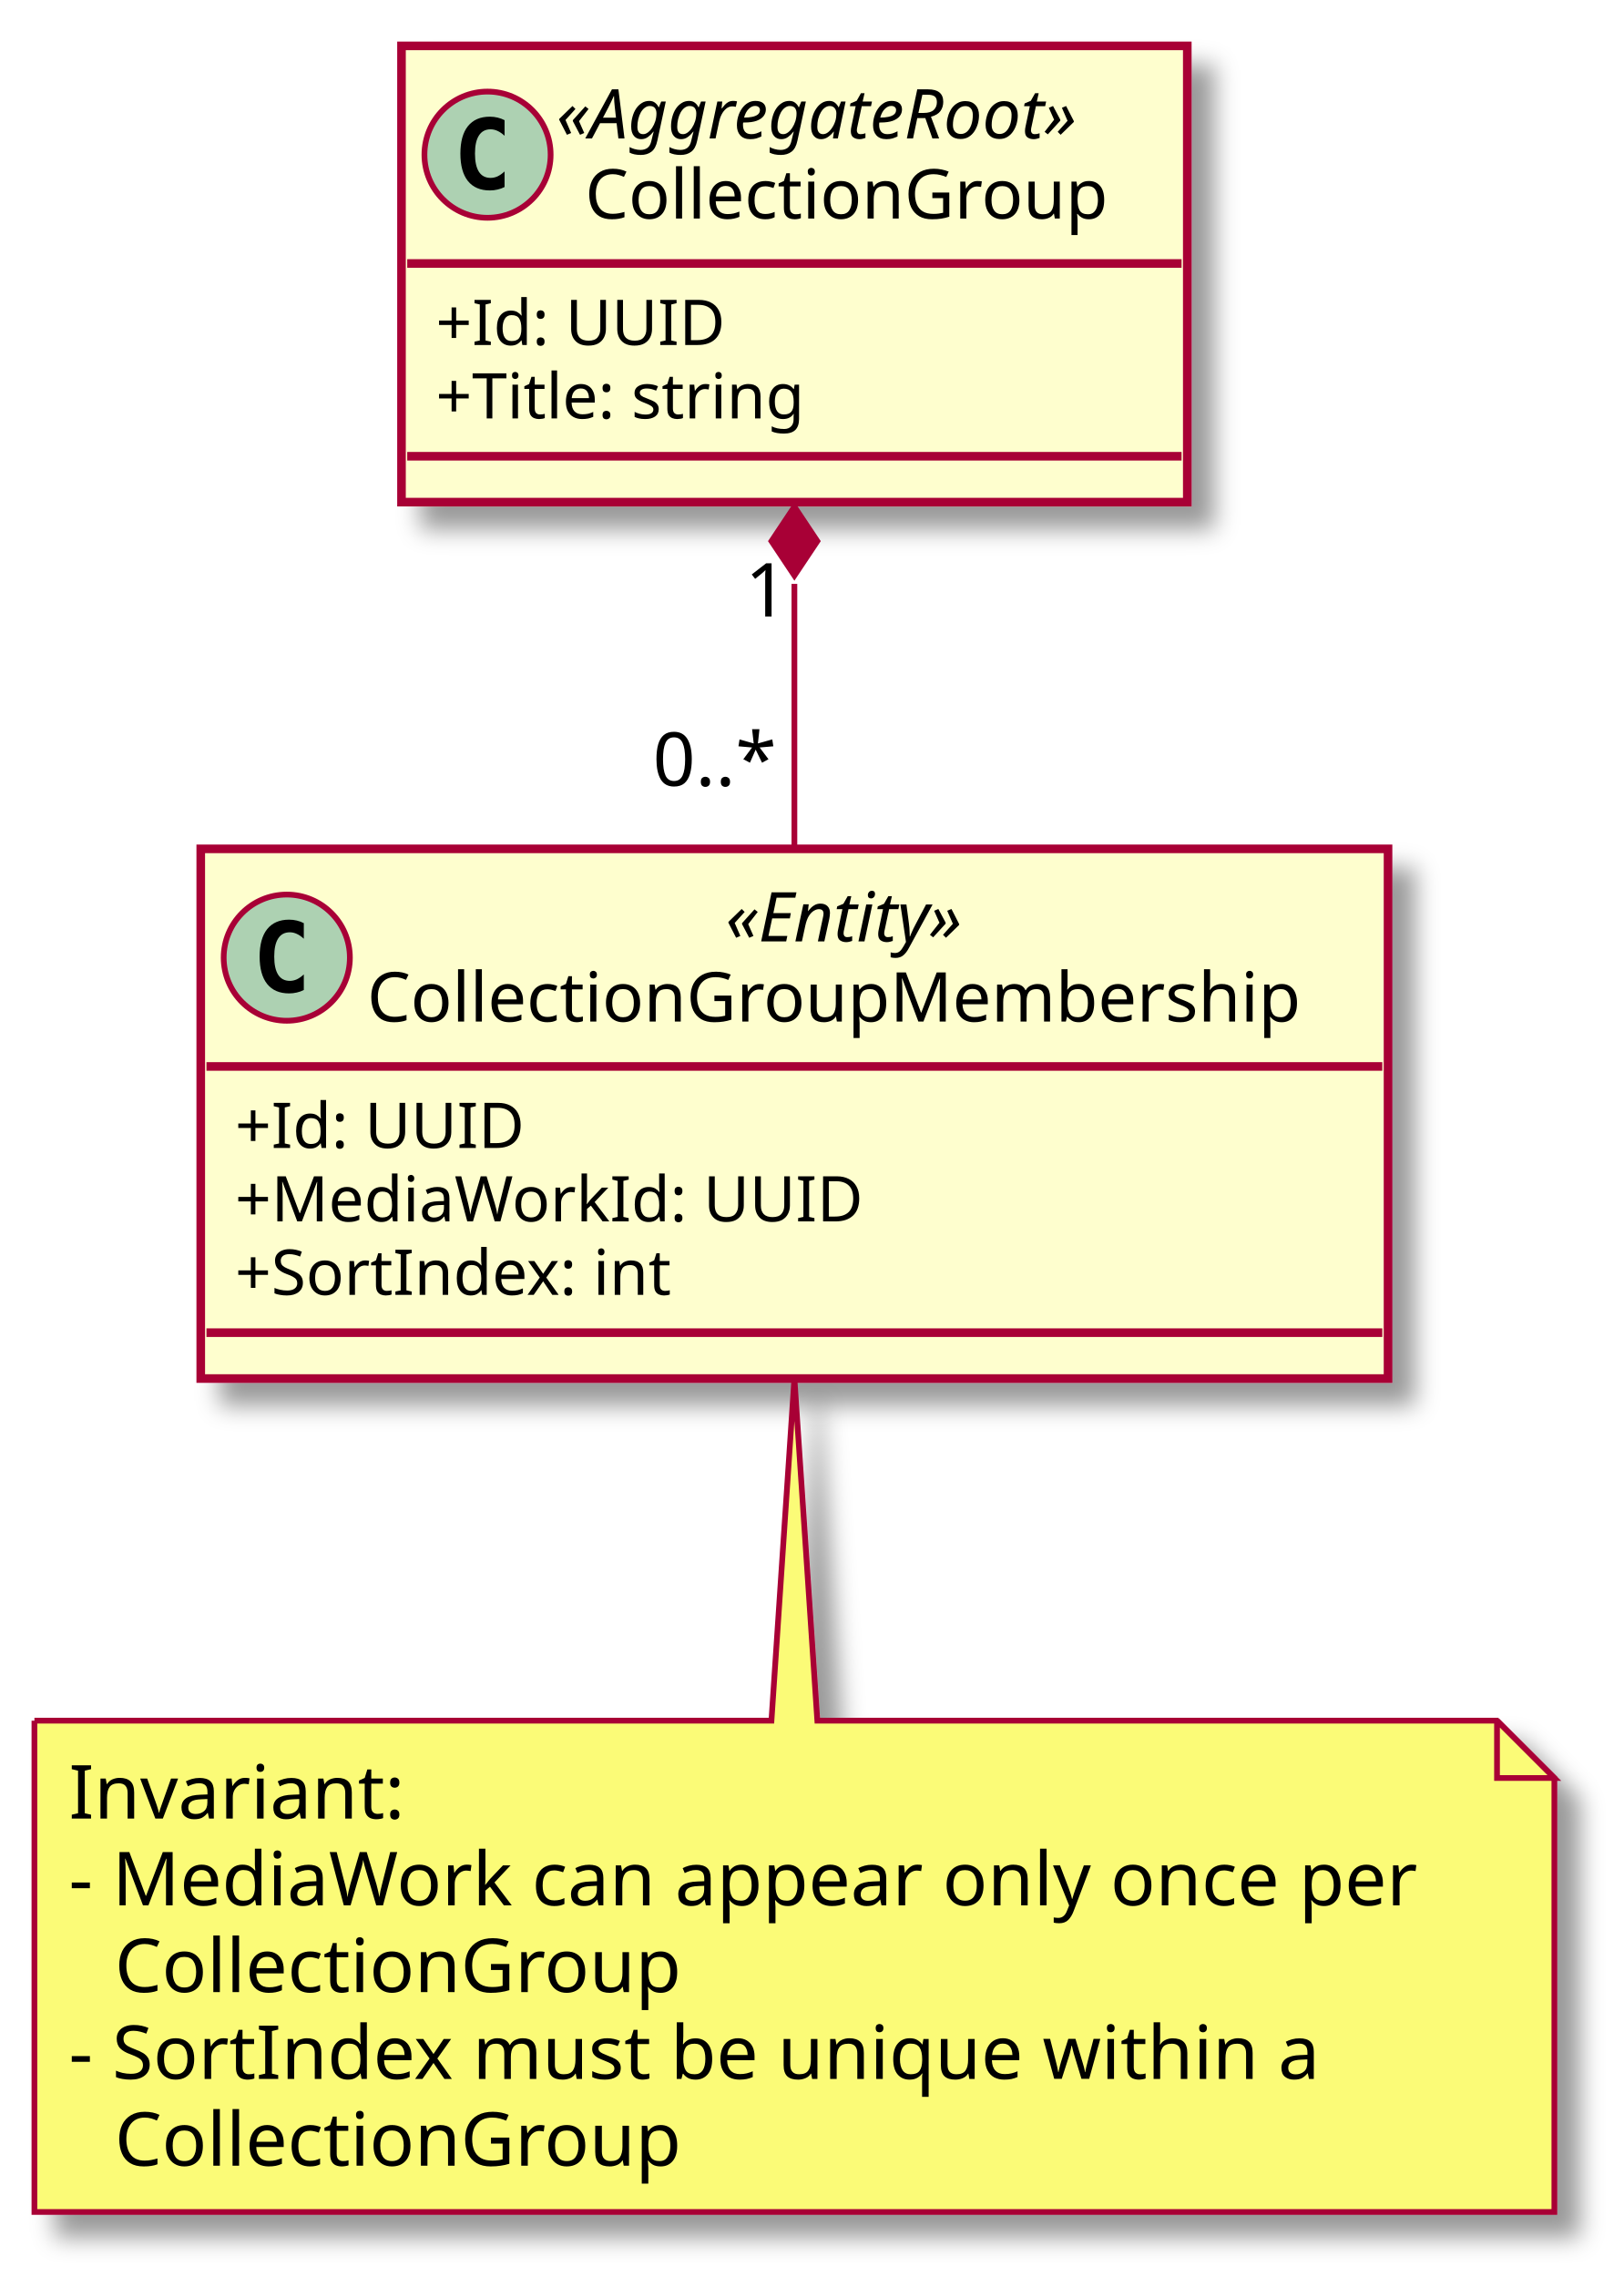
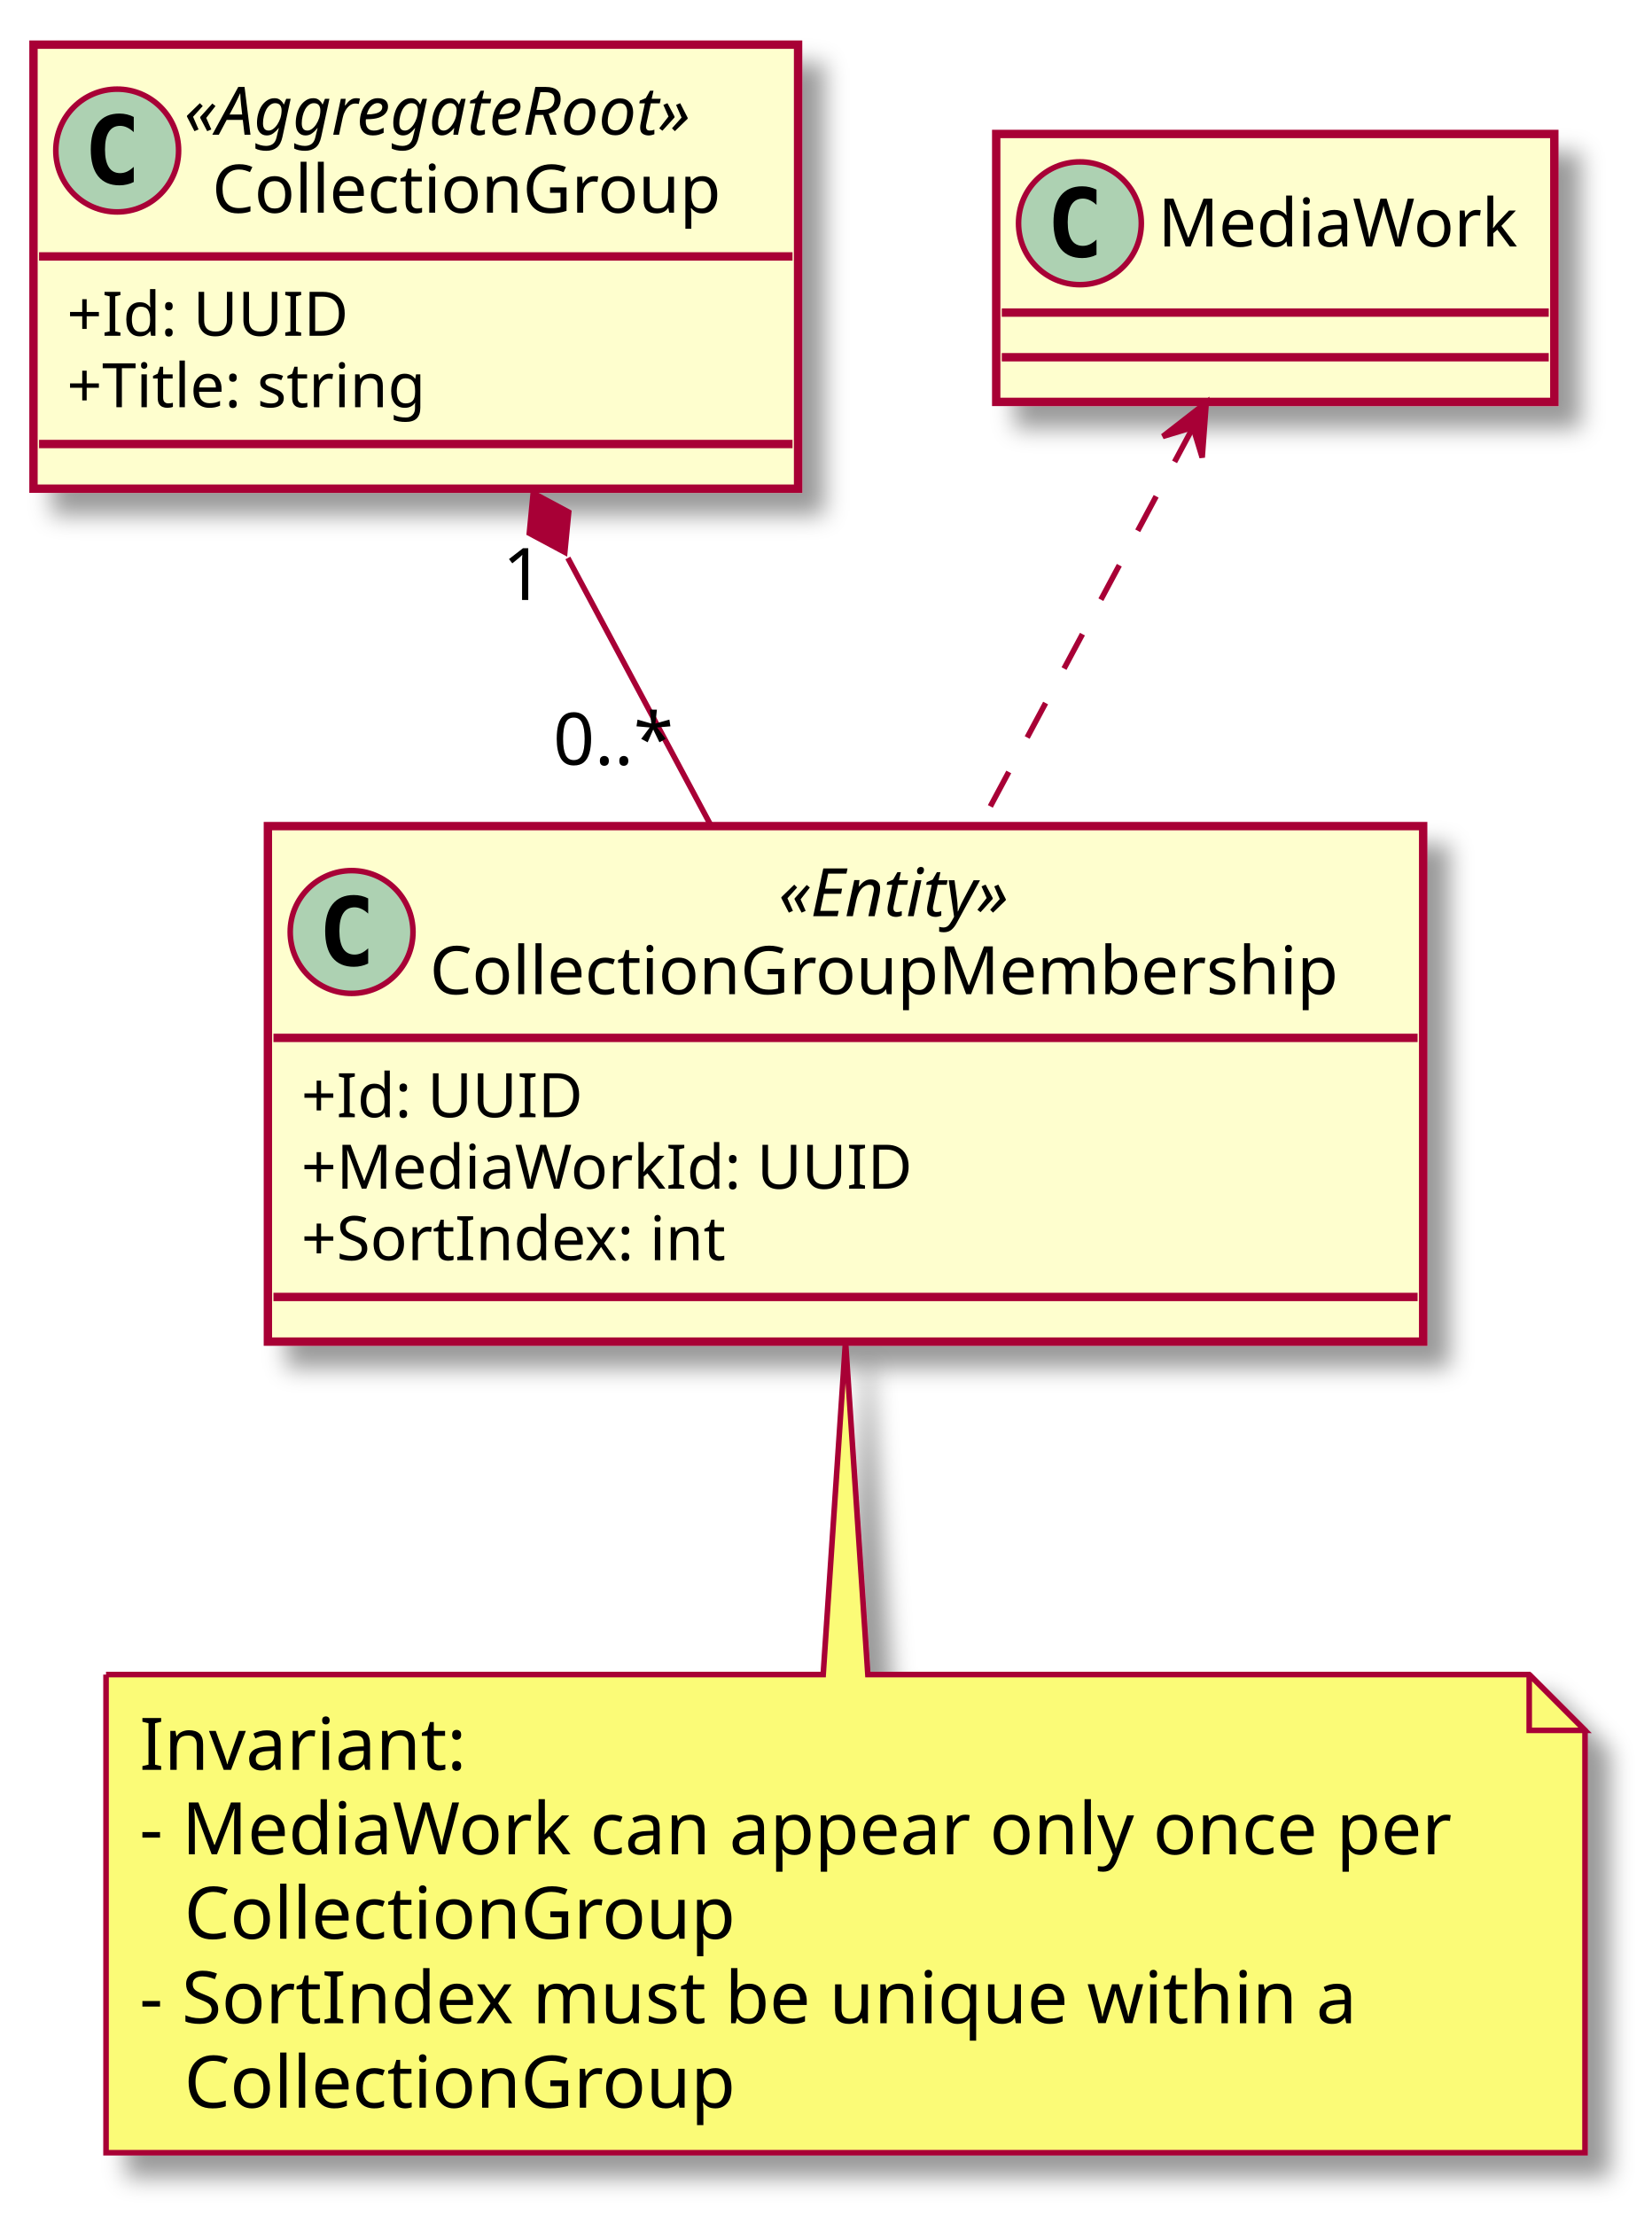
- <svg xmlns="http://www.w3.org/2000/svg" contentScriptType="application/ecmascript" contentStyleType="text/css" height="397px" preserveAspectRatio="none" style="width:283px;height:397px;" version="1.1" viewBox="0 0 283 397" width="283px" zoomAndPan="magnify">
+ <svg xmlns="http://www.w3.org/2000/svg" contentScriptType="application/ecmascript" contentStyleType="text/css" height="397px" preserveAspectRatio="none" style="width:296px;height:397px;" version="1.1" viewBox="0 0 296 397" width="296px" zoomAndPan="magnify">
  <defs>
-     <filter height="300%" id="fkvncrp18xjld" width="300%" x="-1" y="-1">
+     <filter height="300%" id="fjfty8n5b7ck9" width="300%" x="-1" y="-1">
      <feGaussianBlur result="blurOut" stdDeviation="2.0" />
      <feColorMatrix in="blurOut" result="blurOut2" type="matrix" values="0 0 0 0 0 0 0 0 0 0 0 0 0 0 0 0 0 0 .4 0" />
      <feOffset dx="4.0" dy="4.0" in="blurOut2" result="blurOut3" />
      <feBlend in="SourceGraphic" in2="blurOut3" mode="normal" />
    </filter>
  </defs>
  <g>
-     <rect fill="#FEFECE" filter="url(#fkvncrp18xjld)" height="79.547" id="CollectionGroup" style="stroke: #A80036; stroke-width: 1.5;" width="137" x="70" y="8" />
-     <ellipse cx="85" cy="26.969" fill="#ADD1B2" rx="11" ry="11" style="stroke: #A80036; stroke-width: 1.0;" />
-     <path d="M87.969,32.609 Q87.391,32.906 86.75,33.047 Q86.109,33.203 85.406,33.203 Q82.906,33.203 81.578,31.562 Q80.266,29.906 80.266,26.781 Q80.266,23.656 81.578,22 Q82.906,20.344 85.406,20.344 Q86.109,20.344 86.75,20.5 Q87.406,20.656 87.969,20.953 L87.969,23.672 Q87.344,23.094 86.75,22.828 Q86.156,22.547 85.531,22.547 Q84.188,22.547 83.5,23.625 Q82.812,24.688 82.812,26.781 Q82.812,28.875 83.5,29.953 Q84.188,31.016 85.531,31.016 Q86.156,31.016 86.75,30.75 Q87.344,30.469 87.969,29.891 L87.969,32.609 Z " />
-     <text fill="#000000" font-family="sans-serif" font-size="12" font-style="italic" lengthAdjust="spacingAndGlyphs" textLength="109" x="97" y="24.139">«AggregateRoot»</text>
-     <text fill="#000000" font-family="sans-serif" font-size="12" lengthAdjust="spacingAndGlyphs" textLength="99" x="102" y="38.107">CollectionGroup</text>
-     <line style="stroke: #A80036; stroke-width: 1.5;" x1="71" x2="206" y1="45.938" y2="45.938" />
-     <text fill="#000000" font-family="sans-serif" font-size="11" lengthAdjust="spacingAndGlyphs" textLength="54" x="76" y="60.148">+Id: UUID</text>
-     <text fill="#000000" font-family="sans-serif" font-size="11" lengthAdjust="spacingAndGlyphs" textLength="74" x="76" y="72.953">+Title: string</text>
-     <line style="stroke: #A80036; stroke-width: 1.5;" x1="71" x2="206" y1="79.547" y2="79.547" />
-     <rect fill="#FEFECE" filter="url(#fkvncrp18xjld)" height="92.352" id="CollectionGroupMembership" style="stroke: #A80036; stroke-width: 1.5;" width="207" x="35" y="148" />
-     <ellipse cx="50" cy="166.969" fill="#ADD1B2" rx="11" ry="11" style="stroke: #A80036; stroke-width: 1.0;" />
-     <path d="M52.969,172.609 Q52.391,172.906 51.75,173.047 Q51.109,173.203 50.406,173.203 Q47.906,173.203 46.578,171.562 Q45.266,169.906 45.266,166.781 Q45.266,163.656 46.578,162 Q47.906,160.344 50.406,160.344 Q51.109,160.344 51.75,160.5 Q52.406,160.656 52.969,160.953 L52.969,163.672 Q52.344,163.094 51.75,162.828 Q51.156,162.547 50.531,162.547 Q49.188,162.547 48.5,163.625 Q47.812,164.688 47.812,166.781 Q47.812,168.875 48.5,169.953 Q49.188,171.016 50.531,171.016 Q51.156,171.016 51.75,170.75 Q52.344,170.469 52.969,169.891 L52.969,172.609 Z " />
-     <text fill="#000000" font-family="sans-serif" font-size="12" font-style="italic" lengthAdjust="spacingAndGlyphs" textLength="50" x="126.5" y="164.139">«Entity»</text>
-     <text fill="#000000" font-family="sans-serif" font-size="12" lengthAdjust="spacingAndGlyphs" textLength="175" x="64" y="178.107">CollectionGroupMembership</text>
-     <line style="stroke: #A80036; stroke-width: 1.5;" x1="36" x2="241" y1="185.938" y2="185.938" />
-     <text fill="#000000" font-family="sans-serif" font-size="11" lengthAdjust="spacingAndGlyphs" textLength="54" x="41" y="200.148">+Id: UUID</text>
-     <text fill="#000000" font-family="sans-serif" font-size="11" lengthAdjust="spacingAndGlyphs" textLength="114" x="41" y="212.953">+MediaWorkId: UUID</text>
-     <text fill="#000000" font-family="sans-serif" font-size="11" lengthAdjust="spacingAndGlyphs" textLength="85" x="41" y="225.757">+SortIndex: int</text>
-     <line style="stroke: #A80036; stroke-width: 1.5;" x1="36" x2="241" y1="232.352" y2="232.352" />
-     <path d="M6,300 L6,385.664 A0,0 0 0 0 6,385.664 L271,385.664 A0,0 0 0 0 271,385.664 L271,310 L261,300 L142.5,300 L138.5,240.3 L134.5,300 L6,300 A0,0 0 0 0 6,300 " fill="#FBFB77" filter="url(#fkvncrp18xjld)" style="stroke: #A80036; stroke-width: 1.0;" />
-     <path d="M261,300 L261,310 L271,310 L261,300 " fill="#FBFB77" style="stroke: #A80036; stroke-width: 1.0;" />
-     <text fill="#000000" font-family="sans-serif" font-size="13" lengthAdjust="spacingAndGlyphs" textLength="59" x="12" y="317.067">Invariant:</text>
-     <text fill="#000000" font-family="sans-serif" font-size="13" lengthAdjust="spacingAndGlyphs" textLength="244" x="12" y="332.2">- MediaWork can appear only once per</text>
-     <text fill="#000000" font-family="sans-serif" font-size="13" lengthAdjust="spacingAndGlyphs" textLength="101" x="20" y="347.332">CollectionGroup</text>
-     <text fill="#000000" font-family="sans-serif" font-size="13" lengthAdjust="spacingAndGlyphs" textLength="226" x="12" y="362.465">- SortIndex must be unique within a</text>
-     <text fill="#000000" font-family="sans-serif" font-size="13" lengthAdjust="spacingAndGlyphs" textLength="101" x="20" y="377.598">CollectionGroup</text>
-     <path d="M138.5,101.8 C138.5,116.91 138.5,133.24 138.5,147.84 " fill="none" id="CollectionGroup&lt;-CollectionGroupMembership" style="stroke: #A80036; stroke-width: 1.0;" />
-     <polygon fill="#A80036" points="138.5,88.35,134.5,94.35,138.5,100.35,142.5,94.35,138.5,88.35" style="stroke: #A80036; stroke-width: 1.0;" />
-     <text fill="#000000" font-family="sans-serif" font-size="13" lengthAdjust="spacingAndGlyphs" textLength="8" x="129.912" y="107.488">1</text>
-     <text fill="#000000" font-family="sans-serif" font-size="13" lengthAdjust="spacingAndGlyphs" textLength="23" x="113.811" y="137.01">0..*</text>
+     <rect fill="#FEFECE" filter="url(#fjfty8n5b7ck9)" height="79.547" id="CollectionGroup" style="stroke: #A80036; stroke-width: 1.5;" width="137" x="6" y="8" />
+     <ellipse cx="21" cy="26.969" fill="#ADD1B2" rx="11" ry="11" style="stroke: #A80036; stroke-width: 1.0;" />
+     <path d="M23.969,32.609 Q23.391,32.906 22.75,33.047 Q22.109,33.203 21.406,33.203 Q18.906,33.203 17.578,31.562 Q16.266,29.906 16.266,26.781 Q16.266,23.656 17.578,22 Q18.906,20.344 21.406,20.344 Q22.109,20.344 22.75,20.5 Q23.406,20.656 23.969,20.953 L23.969,23.672 Q23.344,23.094 22.75,22.828 Q22.156,22.547 21.531,22.547 Q20.188,22.547 19.5,23.625 Q18.812,24.688 18.812,26.781 Q18.812,28.875 19.5,29.953 Q20.188,31.016 21.531,31.016 Q22.156,31.016 22.75,30.75 Q23.344,30.469 23.969,29.891 L23.969,32.609 Z " />
+     <text fill="#000000" font-family="sans-serif" font-size="12" font-style="italic" lengthAdjust="spacingAndGlyphs" textLength="109" x="33" y="24.139">«AggregateRoot»</text>
+     <text fill="#000000" font-family="sans-serif" font-size="12" lengthAdjust="spacingAndGlyphs" textLength="99" x="38" y="38.107">CollectionGroup</text>
+     <line style="stroke: #A80036; stroke-width: 1.5;" x1="7" x2="142" y1="45.938" y2="45.938" />
+     <text fill="#000000" font-family="sans-serif" font-size="11" lengthAdjust="spacingAndGlyphs" textLength="54" x="12" y="60.148">+Id: UUID</text>
+     <text fill="#000000" font-family="sans-serif" font-size="11" lengthAdjust="spacingAndGlyphs" textLength="74" x="12" y="72.953">+Title: string</text>
+     <line style="stroke: #A80036; stroke-width: 1.5;" x1="7" x2="142" y1="79.547" y2="79.547" />
+     <rect fill="#FEFECE" filter="url(#fjfty8n5b7ck9)" height="92.352" id="CollectionGroupMembership" style="stroke: #A80036; stroke-width: 1.5;" width="207" x="48" y="148" />
+     <ellipse cx="63" cy="166.969" fill="#ADD1B2" rx="11" ry="11" style="stroke: #A80036; stroke-width: 1.0;" />
+     <path d="M65.969,172.609 Q65.391,172.906 64.75,173.047 Q64.109,173.203 63.406,173.203 Q60.906,173.203 59.578,171.562 Q58.266,169.906 58.266,166.781 Q58.266,163.656 59.578,162 Q60.906,160.344 63.406,160.344 Q64.109,160.344 64.75,160.5 Q65.406,160.656 65.969,160.953 L65.969,163.672 Q65.344,163.094 64.75,162.828 Q64.156,162.547 63.531,162.547 Q62.188,162.547 61.5,163.625 Q60.812,164.688 60.812,166.781 Q60.812,168.875 61.5,169.953 Q62.188,171.016 63.531,171.016 Q64.156,171.016 64.75,170.75 Q65.344,170.469 65.969,169.891 L65.969,172.609 Z " />
+     <text fill="#000000" font-family="sans-serif" font-size="12" font-style="italic" lengthAdjust="spacingAndGlyphs" textLength="50" x="139.5" y="164.139">«Entity»</text>
+     <text fill="#000000" font-family="sans-serif" font-size="12" lengthAdjust="spacingAndGlyphs" textLength="175" x="77" y="178.107">CollectionGroupMembership</text>
+     <line style="stroke: #A80036; stroke-width: 1.5;" x1="49" x2="254" y1="185.938" y2="185.938" />
+     <text fill="#000000" font-family="sans-serif" font-size="11" lengthAdjust="spacingAndGlyphs" textLength="54" x="54" y="200.148">+Id: UUID</text>
+     <text fill="#000000" font-family="sans-serif" font-size="11" lengthAdjust="spacingAndGlyphs" textLength="114" x="54" y="212.953">+MediaWorkId: UUID</text>
+     <text fill="#000000" font-family="sans-serif" font-size="11" lengthAdjust="spacingAndGlyphs" textLength="85" x="54" y="225.757">+SortIndex: int</text>
+     <line style="stroke: #A80036; stroke-width: 1.5;" x1="49" x2="254" y1="232.352" y2="232.352" />
+     <path d="M19,300 L19,385.664 A0,0 0 0 0 19,385.664 L284,385.664 A0,0 0 0 0 284,385.664 L284,310 L274,300 L155.5,300 L151.5,240.3 L147.5,300 L19,300 A0,0 0 0 0 19,300 " fill="#FBFB77" filter="url(#fjfty8n5b7ck9)" style="stroke: #A80036; stroke-width: 1.0;" />
+     <path d="M274,300 L274,310 L284,310 L274,300 " fill="#FBFB77" style="stroke: #A80036; stroke-width: 1.0;" />
+     <text fill="#000000" font-family="sans-serif" font-size="13" lengthAdjust="spacingAndGlyphs" textLength="59" x="25" y="317.067">Invariant:</text>
+     <text fill="#000000" font-family="sans-serif" font-size="13" lengthAdjust="spacingAndGlyphs" textLength="244" x="25" y="332.2">- MediaWork can appear only once per</text>
+     <text fill="#000000" font-family="sans-serif" font-size="13" lengthAdjust="spacingAndGlyphs" textLength="101" x="33" y="347.332">CollectionGroup</text>
+     <text fill="#000000" font-family="sans-serif" font-size="13" lengthAdjust="spacingAndGlyphs" textLength="226" x="25" y="362.465">- SortIndex must be unique within a</text>
+     <text fill="#000000" font-family="sans-serif" font-size="13" lengthAdjust="spacingAndGlyphs" textLength="101" x="33" y="377.598">CollectionGroup</text>
+     <rect fill="#FEFECE" filter="url(#fjfty8n5b7ck9)" height="48" id="MediaWork" style="stroke: #A80036; stroke-width: 1.5;" width="100" x="178.5" y="24" />
+     <ellipse cx="193.5" cy="40" fill="#ADD1B2" rx="11" ry="11" style="stroke: #A80036; stroke-width: 1.0;" />
+     <path d="M196.469,45.641 Q195.891,45.938 195.25,46.078 Q194.609,46.234 193.906,46.234 Q191.406,46.234 190.078,44.594 Q188.766,42.938 188.766,39.812 Q188.766,36.688 190.078,35.031 Q191.406,33.375 193.906,33.375 Q194.609,33.375 195.25,33.531 Q195.906,33.688 196.469,33.984 L196.469,36.703 Q195.844,36.125 195.25,35.859 Q194.656,35.578 194.031,35.578 Q192.688,35.578 192,36.656 Q191.312,37.719 191.312,39.812 Q191.312,41.906 192,42.984 Q192.688,44.047 194.031,44.047 Q194.656,44.047 195.25,43.781 Q195.844,43.5 196.469,42.922 L196.469,45.641 Z " />
+     <text fill="#000000" font-family="sans-serif" font-size="12" lengthAdjust="spacingAndGlyphs" textLength="68" x="207.5" y="44.154">MediaWork</text>
+     <line style="stroke: #A80036; stroke-width: 1.5;" x1="179.5" x2="277.5" y1="56" y2="56" />
+     <line style="stroke: #A80036; stroke-width: 1.5;" x1="179.5" x2="277.5" y1="64" y2="64" />
+     <path d="M101.75,99.96 C110.1,115.57 119.22,132.64 127.35,147.84 " fill="none" id="CollectionGroup&lt;-CollectionGroupMembership" style="stroke: #A80036; stroke-width: 1.0;" />
+     <polygon fill="#A80036" points="95.54,88.35,94.843,95.527,101.2,98.931,101.897,91.754,95.54,88.35" style="stroke: #A80036; stroke-width: 1.0;" />
+     <text fill="#000000" font-family="sans-serif" font-size="13" lengthAdjust="spacingAndGlyphs" textLength="8" x="90.043" y="107.488">1</text>
+     <text fill="#000000" font-family="sans-serif" font-size="13" lengthAdjust="spacingAndGlyphs" textLength="23" x="99.114" y="137.01">0..*</text>
+     <path d="M213.76,76.57 C202.99,96.71 188.14,124.47 175.65,147.83 " fill="none" id="MediaWork&lt;-CollectionGroupMembership" style="stroke: #A80036; stroke-width: 1.0; stroke-dasharray: 7.0,7.0;" />
+     <polygon fill="#A80036" points="216.13,72.14,208.354,78.184,213.769,76.547,215.406,81.962,216.13,72.14" style="stroke: #A80036; stroke-width: 1.0;" />
  </g>
</svg>
